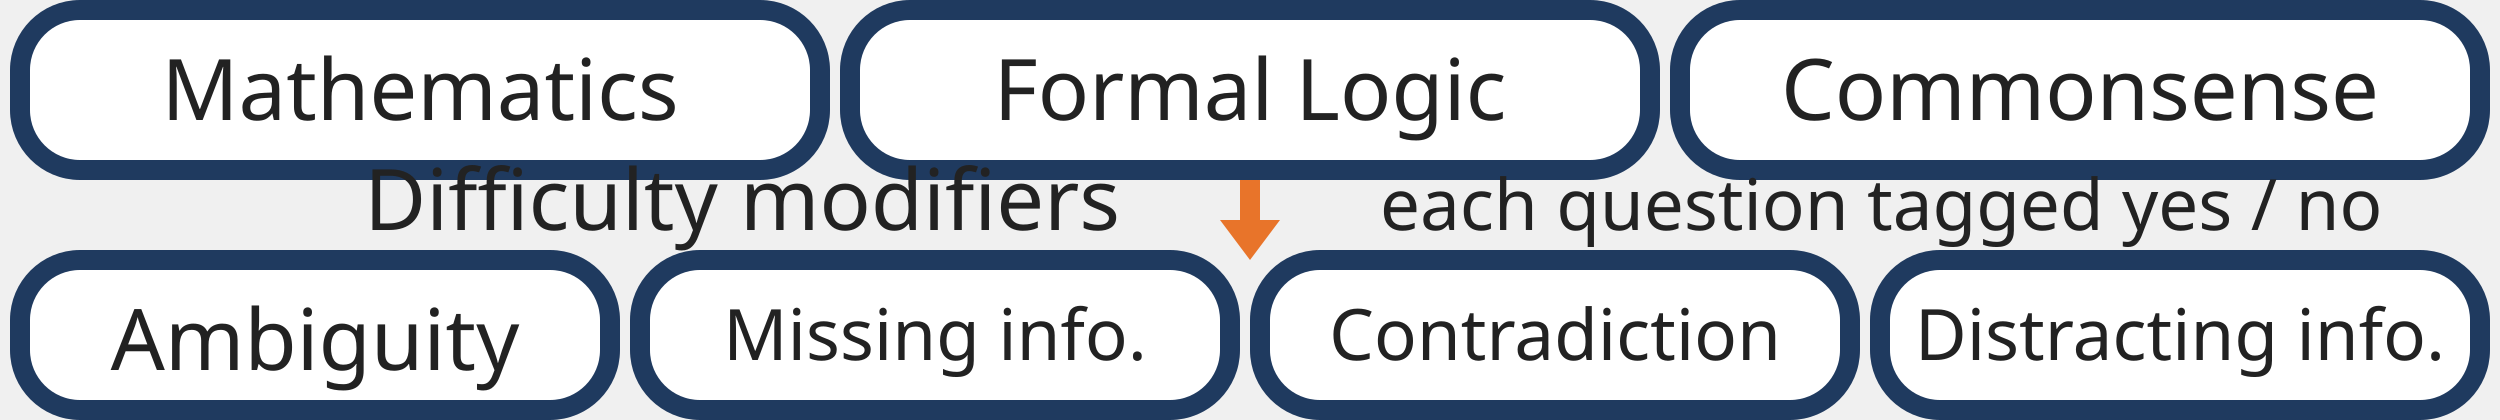
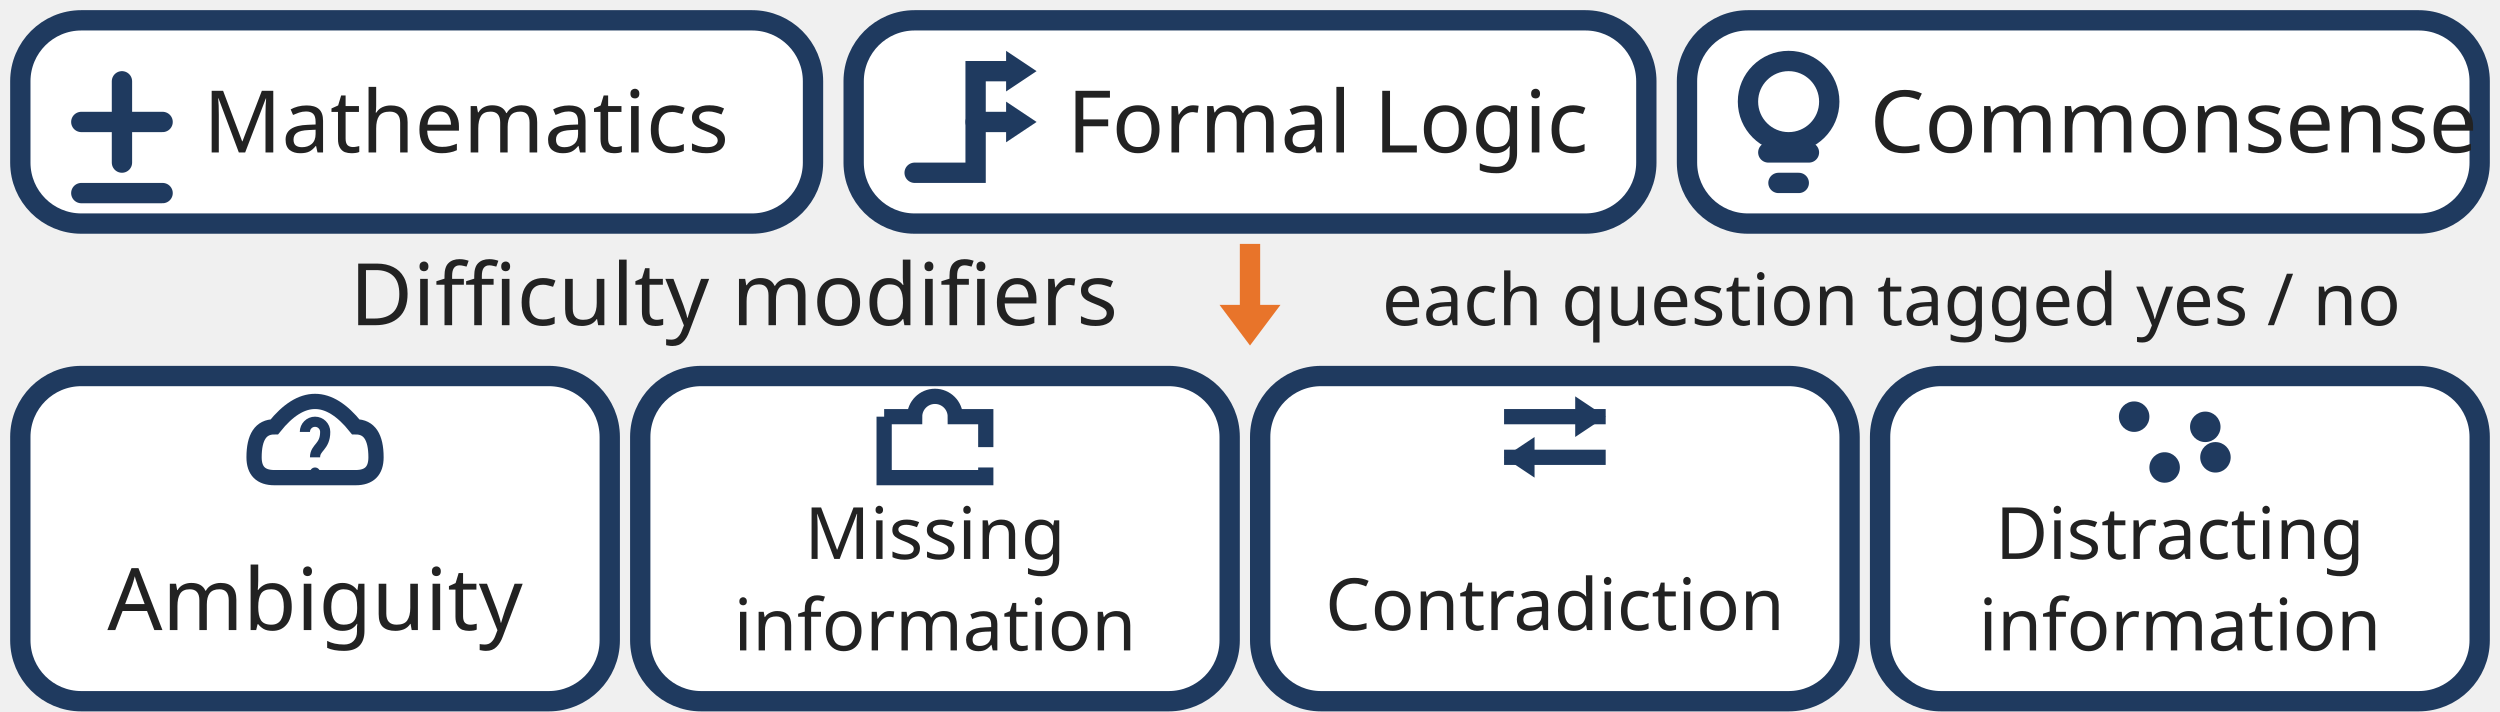
- <svg xmlns="http://www.w3.org/2000/svg" width="250" height="42" viewBox="0 0 250 42" font-family="Carlito, sans-serif">
-   <rect x="0" y="0" width="250" height="42" fill="transparent" stroke="none" />
-   <rect x="2" y="1" width="80" height="16" rx="6" fill="white" stroke="#1F3A5F" stroke-width="2" />
-   <text x="42" y="12" font-size="8.5" fill="#222222" text-anchor="middle" data-free="1">Mathematics</text>
-   <rect x="85" y="1" width="80" height="16" rx="6" fill="white" stroke="#1F3A5F" stroke-width="2" />
-   <text x="125" y="12" font-size="8.5" fill="#222222" text-anchor="middle" data-free="1">Formal Logic</text>
-   <rect x="168" y="1" width="80" height="16" rx="6" fill="white" stroke="#1F3A5F" stroke-width="2" />
-   <text x="208" y="12" font-size="8.5" fill="#222222" text-anchor="middle" data-free="1">Commonsense</text>
-   <text x="112" y="23" font-size="8.5" fill="#222222" text-anchor="end" data-free="1">Difficulty modifiers</text>
+ <svg xmlns="http://www.w3.org/2000/svg" width="246" height="70" viewBox="0 0 246 70" font-family="Carlito, sans-serif">
+   <rect x="0" y="0" width="246" height="70" fill="transparent" stroke="none" />
+   <rect x="2" y="2" width="78" height="20" rx="6" fill="white" stroke="#1F3A5F" stroke-width="2" />
+   <g stroke="#1F3A5F" stroke-width="2" stroke-linecap="round">
+     <line x1="8" y1="12" x2="16" y2="12" />
+     <line x1="12" y1="8" x2="12" y2="16" />
+     <line x1="8" y1="19" x2="16" y2="19" />
+   </g>
+   <text x="20" y="15" font-size="8.5" fill="#222222" data-free="1">Mathematics</text>
+   <rect x="84" y="2" width="78" height="20" rx="6" fill="white" stroke="#1F3A5F" stroke-width="2" />
+   <g stroke="#1F3A5F" stroke-width="2" stroke-linecap="round" fill="none">
+     <path d="M 90 17 L 96 17 L 96 7 L 100 7" />
+     <path d="M 96 12 L 100 12" />
+     <polygon points="102,7 99,5 99,9" fill="#1F3A5F" stroke="none" />
+     <polygon points="102,12 99,10 99,14" fill="#1F3A5F" stroke="none" />
+   </g>
+   <text x="105" y="15" font-size="8.5" fill="#222222" data-free="1">Formal Logic</text>
+   <rect x="166" y="2" width="78" height="20" rx="6" fill="white" stroke="#1F3A5F" stroke-width="2" />
+   <g stroke="#1F3A5F" stroke-width="2" stroke-linecap="round" fill="none">
+     <circle cx="176" cy="10" r="4" />
+     <path d="M 174 15 L 178 15 M 175 18 L 177 18" />
+   </g>
+   <text x="184" y="15" font-size="8.5" fill="#222222" data-free="1">Commonsense</text>
+   <text x="110" y="32" font-size="8.5" fill="#222222" text-anchor="end" data-free="1">Difficulty modifiers</text>
  <g stroke="#E8742A" stroke-width="2" fill="none">
-     <line x1="125" y1="18" x2="125" y2="24" />
-     <polygon points="125,26 122,22 128,22" fill="#E8742A" stroke="none" />
+     <line x1="123" y1="24" x2="123" y2="32" />
+     <polygon points="123,34 120,30 126,30" fill="#E8742A" stroke="none" />
  </g>
-   <text x="138" y="23" font-size="7.1" fill="#222222" text-anchor="start" data-caption="1">each question tagged yes / no</text>
-   <rect x="2" y="26" width="59" height="15" rx="6" fill="white" stroke="#1F3A5F" stroke-width="2" />
-   <text x="31.5" y="37" font-size="8.5" fill="#222222" text-anchor="middle" data-free="1">Ambiguity</text>
-   <rect x="64" y="26" width="59" height="15" rx="6" fill="white" stroke="#1F3A5F" stroke-width="2" />
-   <text x="93.5" y="36" font-size="7.1" fill="#222222" text-anchor="middle" data-caption="1">Missing info.</text>
-   <rect x="126" y="26" width="59" height="15" rx="6" fill="white" stroke="#1F3A5F" stroke-width="2" />
-   <text x="155.5" y="36" font-size="7.1" fill="#222222" text-anchor="middle" data-caption="1">Contradiction</text>
-   <rect x="188" y="26" width="60" height="15" rx="6" fill="white" stroke="#1F3A5F" stroke-width="2" />
-   <text x="218" y="36" font-size="7.1" fill="#222222" text-anchor="middle" data-caption="1">Distracting info.</text>
+   <text x="136" y="32" font-size="7.1" fill="#222222" text-anchor="start" data-caption="1">each question tagged yes / no</text>
+   <rect x="2" y="37" width="58" height="32" rx="6" fill="white" stroke="#1F3A5F" stroke-width="2" />
+   <g stroke="#1F3A5F" stroke-width="1.5" fill="none">
+     <path d="M 25 45 Q 25 42 27 42 Q 29 39.5 31 39.5 Q 33 39.5 35 42 Q 37 42 37 45 Q 37 47 35 47 L 27 47 Q 25 47 25 45" />
+     <path d="M 30 42.5 A 1 1 0 1 1 32 42.5 C 32 44 31 44 31 45" stroke-width="1" />
+     <circle cx="31" cy="46.5" r="0.5" fill="#1F3A5F" stroke="none" />
+   </g>
+   <text x="31" y="62" font-size="8.5" fill="#222222" text-anchor="middle" data-free="1">Ambiguity</text>
+   <rect x="63" y="37" width="58" height="32" rx="6" fill="white" stroke="#1F3A5F" stroke-width="2" />
+   <g stroke="#1F3A5F" stroke-width="1.5" fill="none">
+     <path d="M 87 41 L 90 41 A 2 2 0 1 1 94 41 L 97 41 L 97 44 M 97 46 L 97 47 L 87 47 L 87 41" />
+   </g>
+   <text x="92" y="55" font-size="7.1" fill="#222222" text-anchor="middle" data-caption="1">Missing</text>
+   <text x="92" y="64" font-size="7.1" fill="#222222" text-anchor="middle" data-caption="1">information</text>
+   <rect x="124" y="37" width="58" height="32" rx="6" fill="white" stroke="#1F3A5F" stroke-width="2" />
+   <g stroke="#1F3A5F" stroke-width="1.5" fill="none">
+     <line x1="148" y1="41" x2="158" y2="41" />
+     <polygon points="158,41 155,39 155,43" fill="#1F3A5F" stroke="none" />
+     <line x1="158" y1="45" x2="148" y2="45" />
+     <polygon points="148,45 151,43 151,47" fill="#1F3A5F" stroke="none" />
+   </g>
+   <text x="153" y="62" font-size="7.1" fill="#222222" text-anchor="middle" data-caption="1">Contradiction</text>
+   <rect x="185" y="37" width="59" height="32" rx="6" fill="white" stroke="#1F3A5F" stroke-width="2" />
+   <g fill="#1F3A5F">
+     <circle cx="210" cy="41" r="1.5" />
+     <circle cx="217" cy="42" r="1.5" />
+     <circle cx="213" cy="46" r="1.5" />
+     <circle cx="218" cy="45" r="1.5" />
+   </g>
+   <text x="214.5" y="55" font-size="7.1" fill="#222222" text-anchor="middle" data-caption="1">Distracting</text>
+   <text x="214.5" y="64" font-size="7.1" fill="#222222" text-anchor="middle" data-caption="1">information</text>
</svg>
